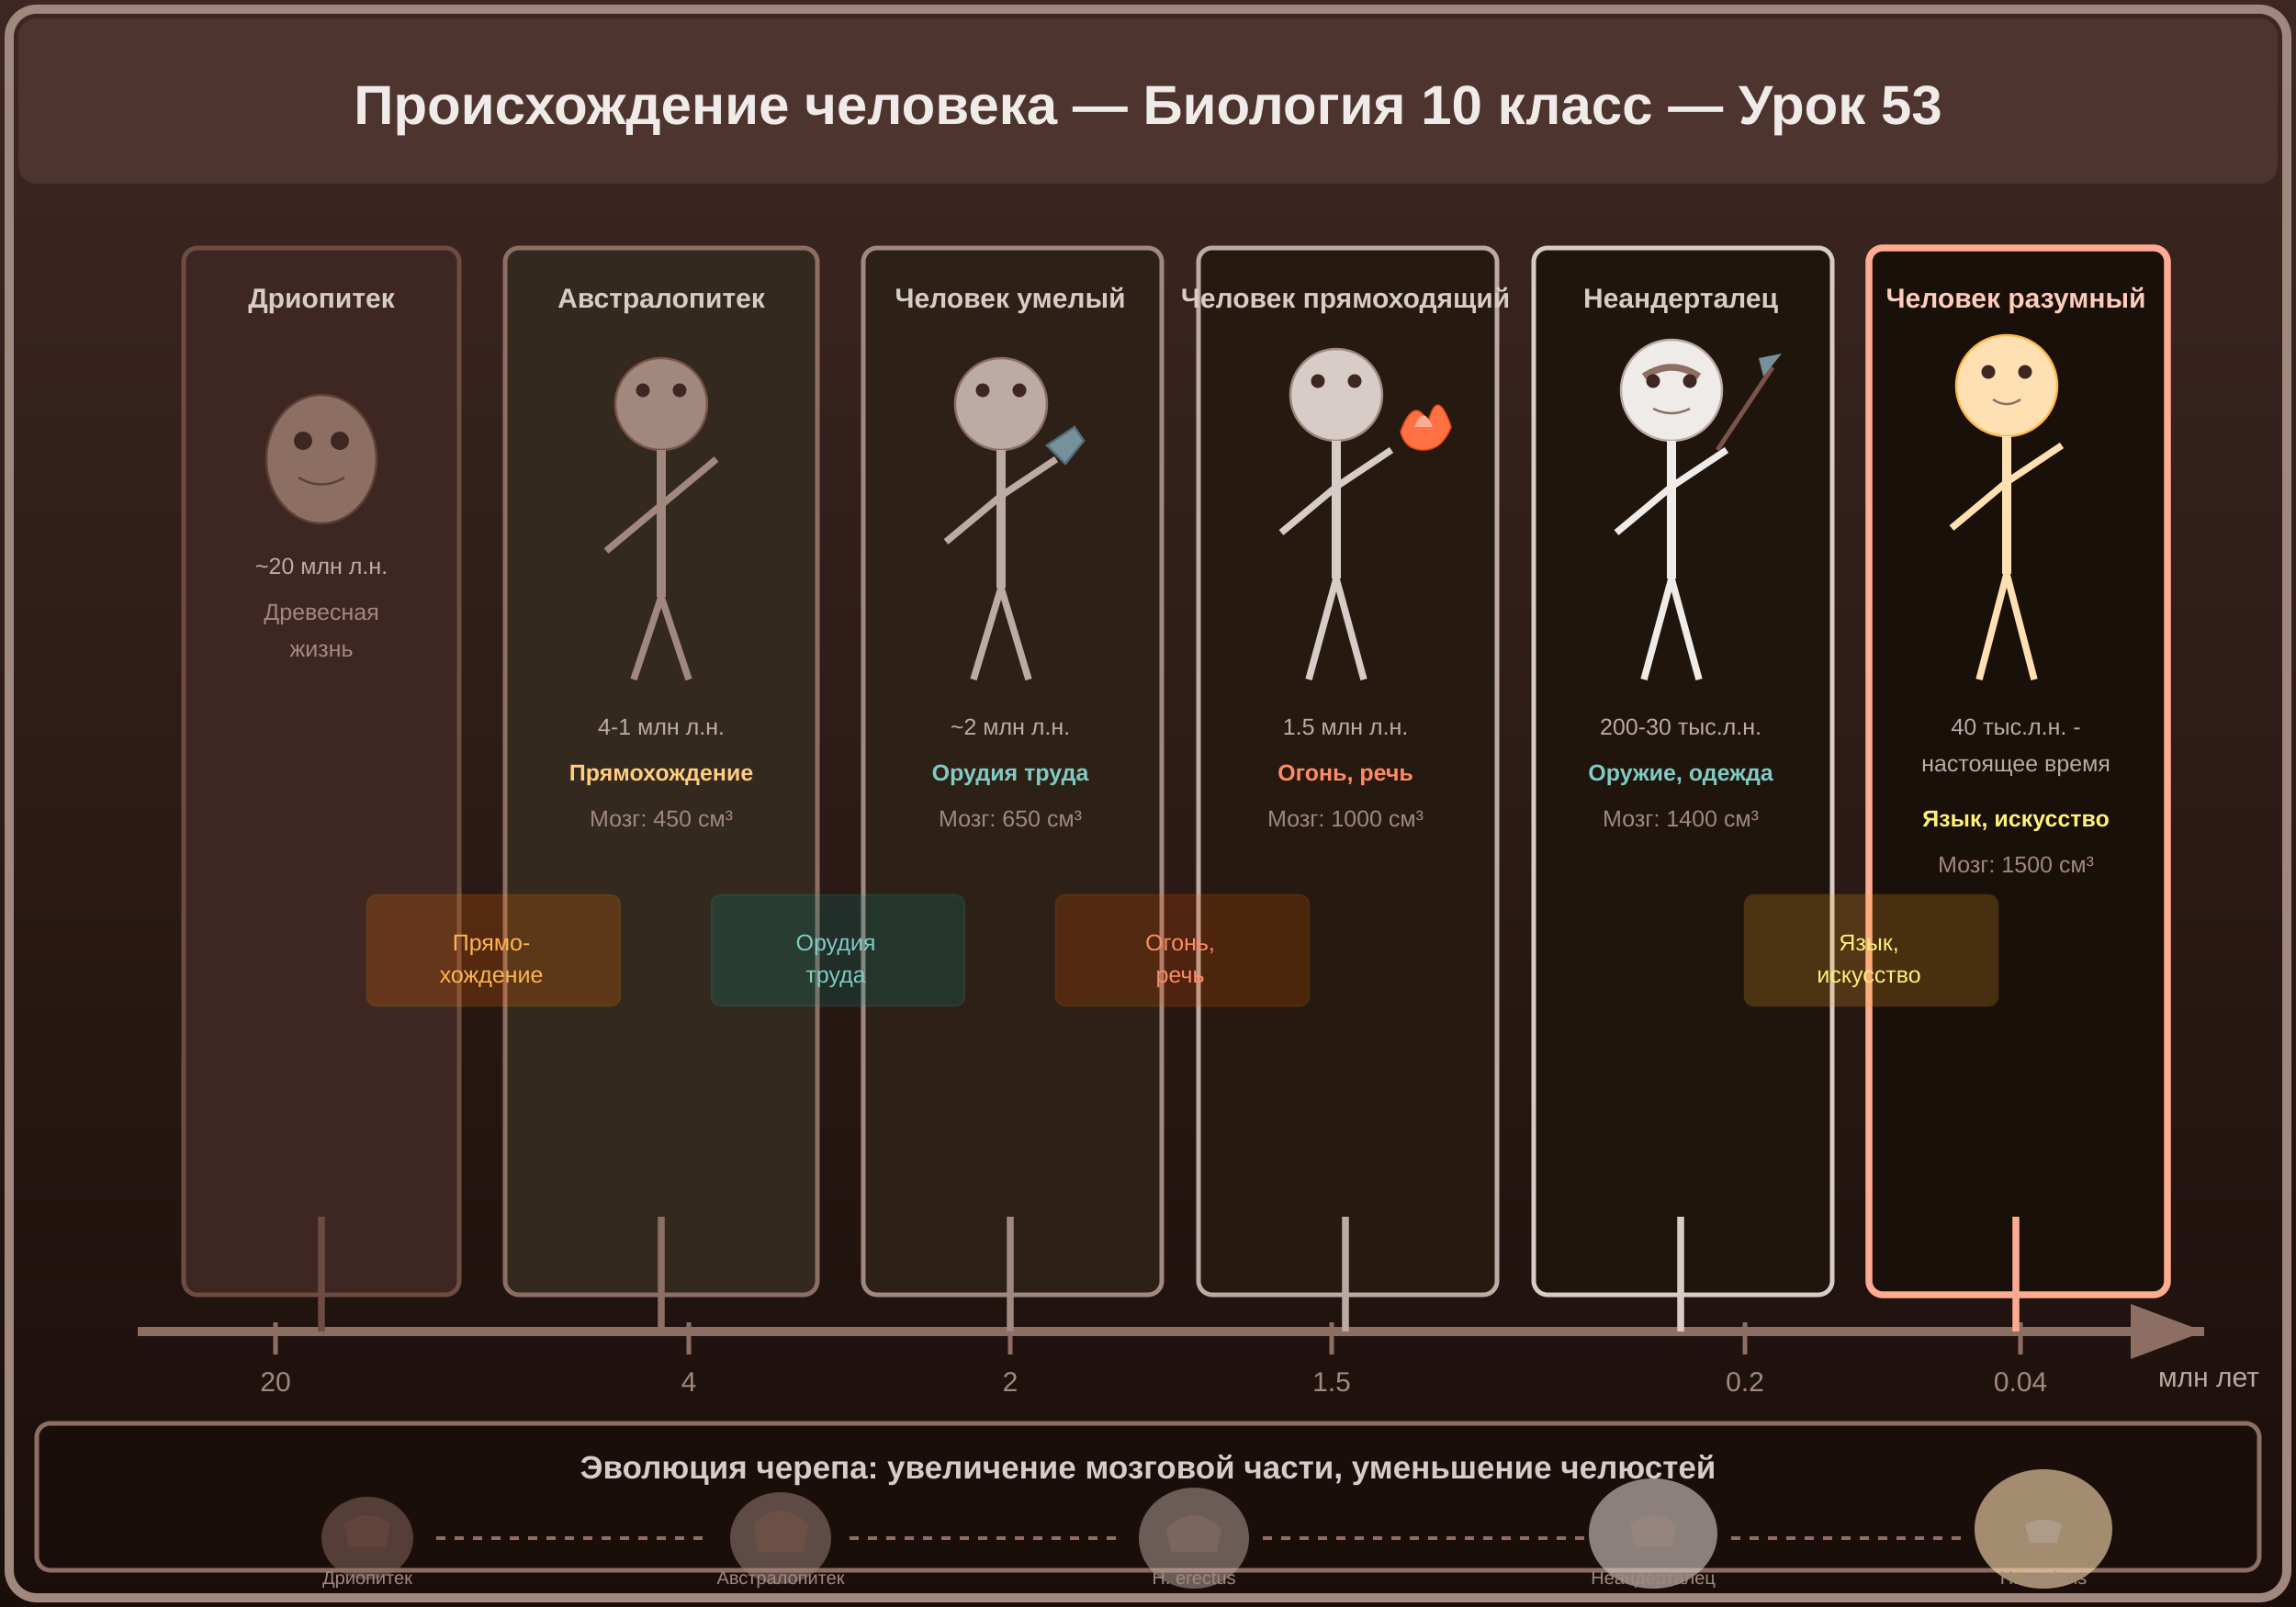
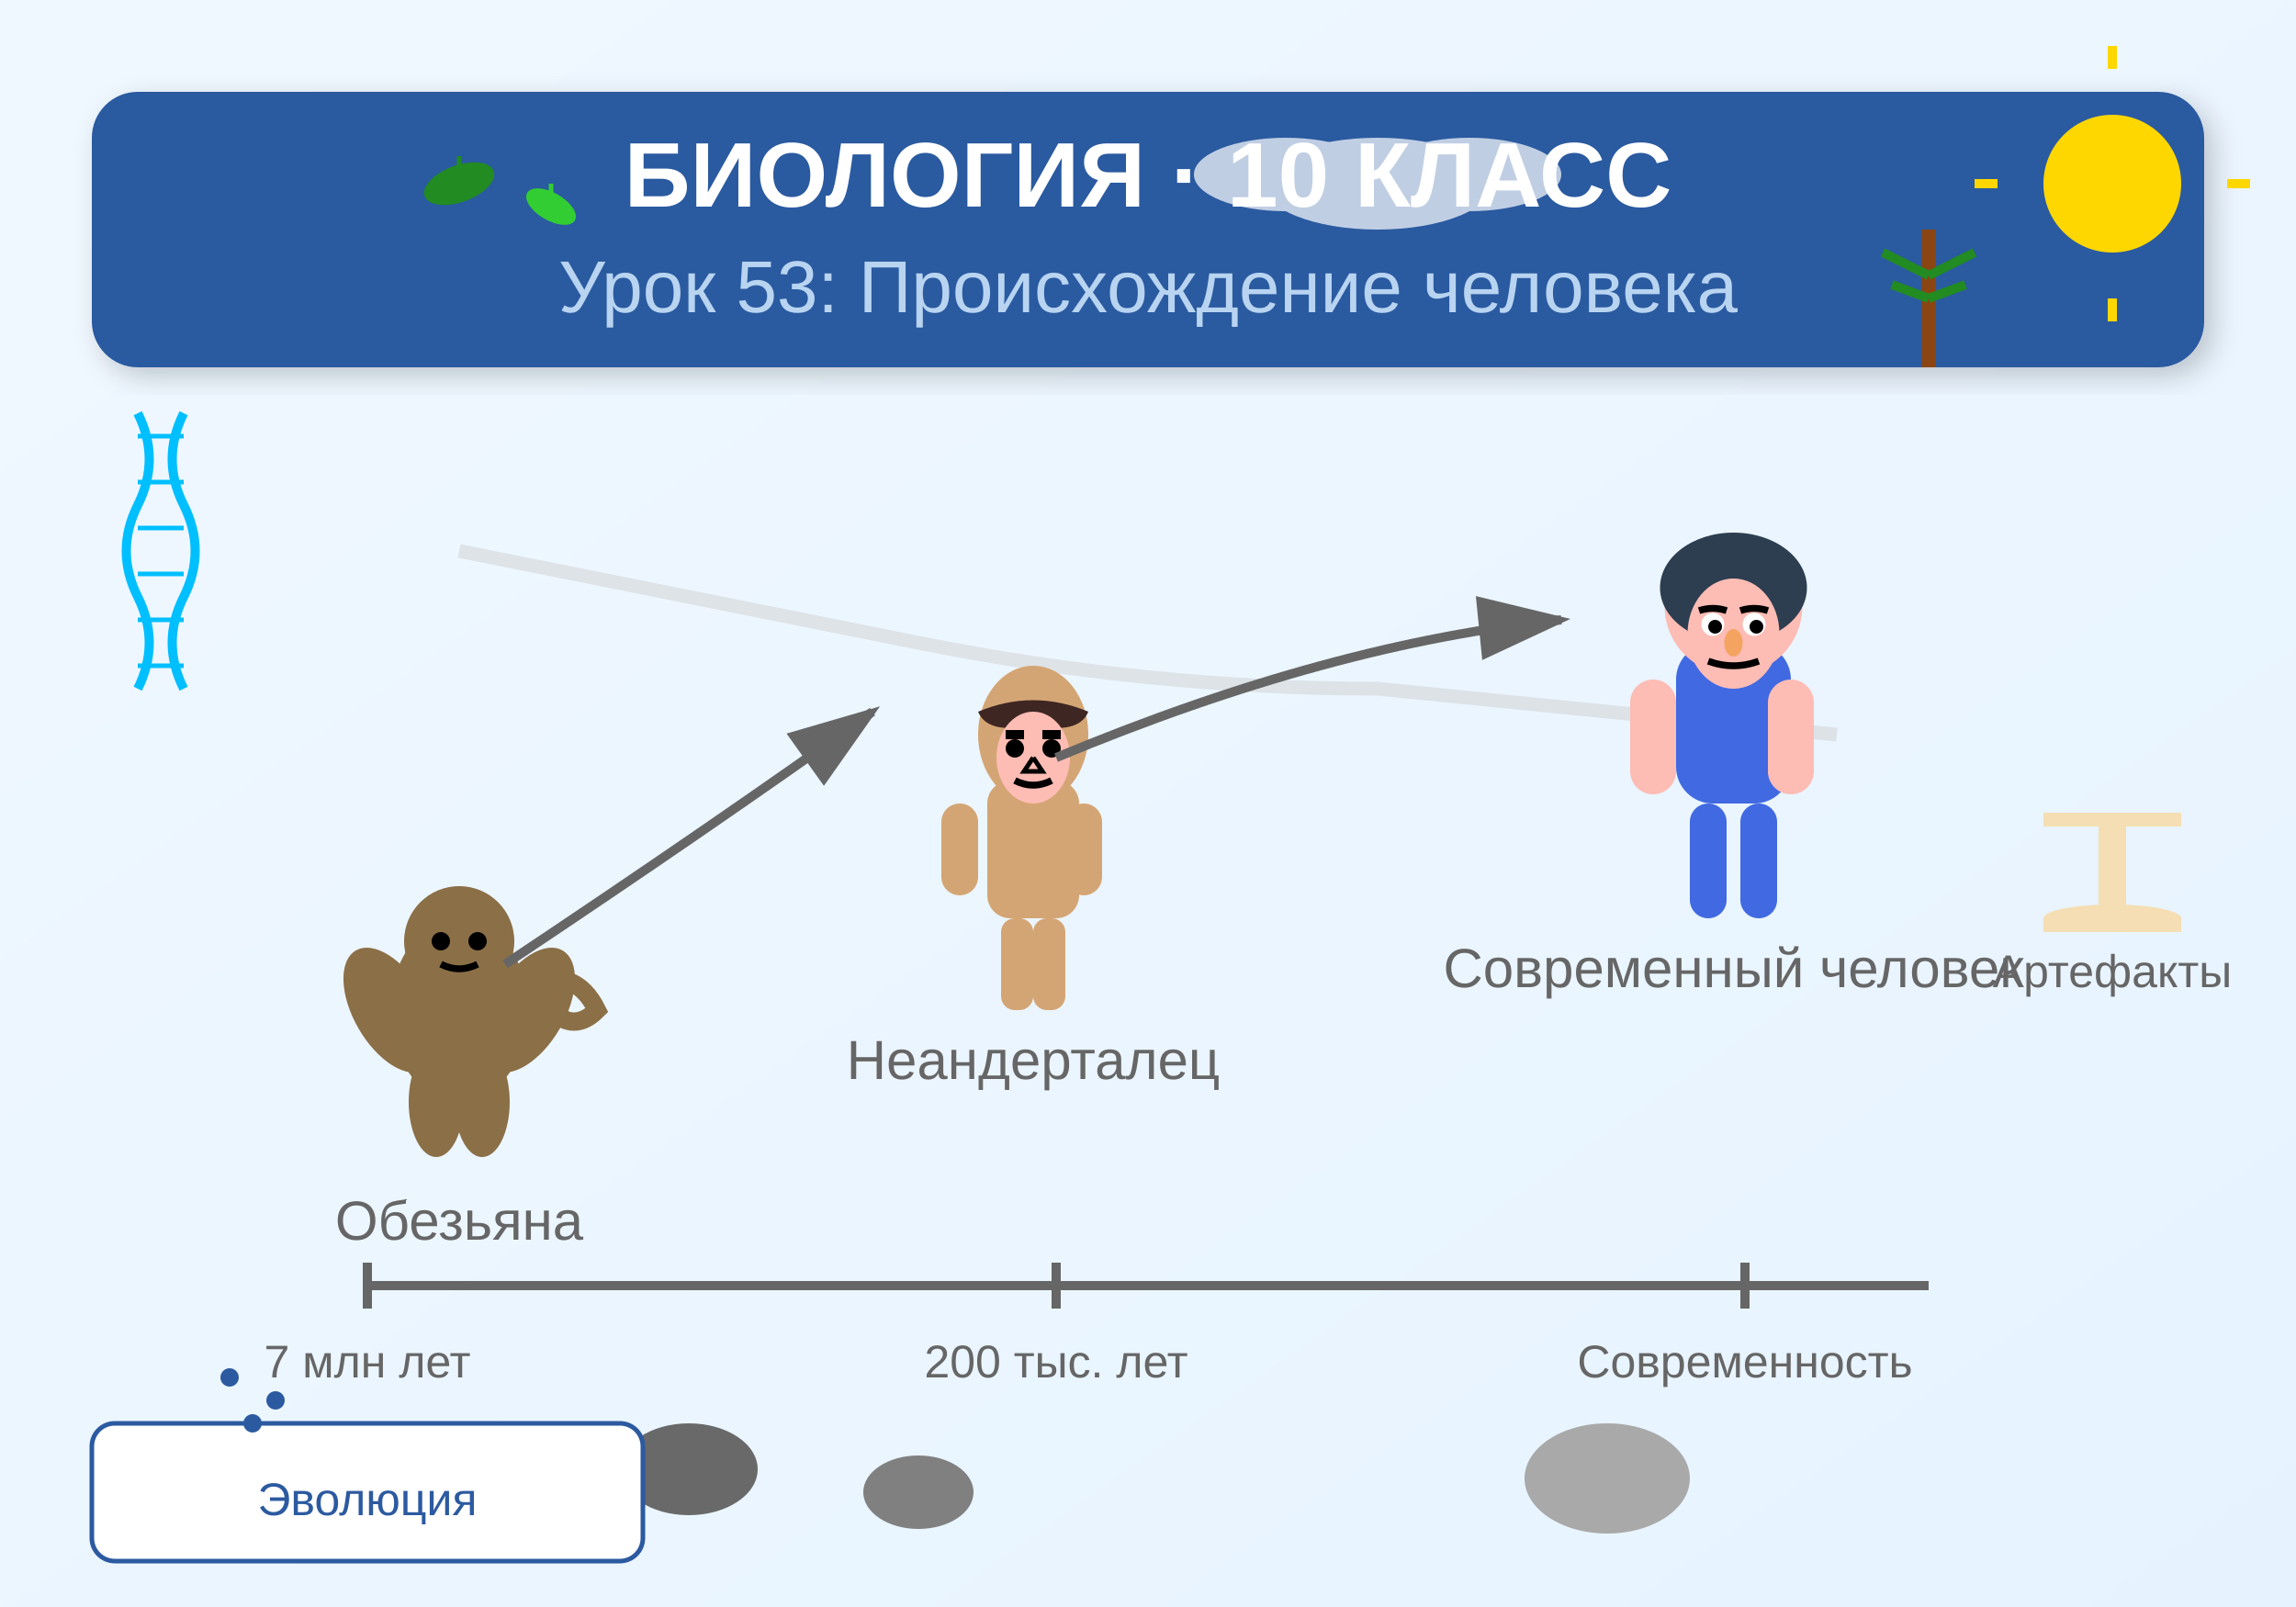
<svg xmlns="http://www.w3.org/2000/svg" viewBox="0 0 500 350">
  <defs>
-     <linearGradient id="bg53" x1="0" y1="0" x2="0" y2="1">
-       <stop offset="0%" stop-color="#3e2723" />
-       <stop offset="100%" stop-color="#1a0e0a" />
+     <linearGradient id="bgGrad" x1="0%" y1="0%" x2="100%" y2="100%">
+       <stop offset="0%" style="stop-color:#f0f8ff;stop-opacity:1" />
+       <stop offset="100%" style="stop-color:#e6f3ff;stop-opacity:1" />
    </linearGradient>
+     <filter id="shadow">
+       <feDropShadow dx="2" dy="2" stdDeviation="3" flood-opacity="0.2" />
+     </filter>
+     <pattern id="texture" patternUnits="userSpaceOnUse" width="4" height="4">
+       <rect width="4" height="4" fill="#f5f5f5" />
+       <circle cx="2" cy="2" r="0.5" fill="#e0e0e0" />
+     </pattern>
  </defs>
-   <rect width="500" height="350" fill="url(#bg53)" />
-   <rect x="2" y="2" width="496" height="346" fill="none" stroke="#a1887f" stroke-width="2" rx="6" />
-   <rect x="4" y="4" width="492" height="36" fill="#4e342e" rx="4" />
-   <text x="250" y="27" text-anchor="middle" fill="#efebe9" font-size="12" font-weight="bold" font-family="Arial">Происхождение человека — Биология 10 класс — Урок 53</text>
-   <line x1="30" y1="290" x2="480" y2="290" stroke="#8d6e63" stroke-width="2" marker-end="url(#arr53)" />
+   <rect width="500" height="350" fill="url(#bgGrad)" />
+   <rect x="20" y="20" width="460" height="60" rx="10" fill="#2c5aa0" filter="url(#shadow)" />
+   <text x="250" y="45" text-anchor="middle" font-family="Arial, sans-serif" font-size="20" font-weight="bold" fill="white">БИОЛОГИЯ · 10 КЛАСС</text>
+   <text x="250" y="68" text-anchor="middle" font-family="Arial, sans-serif" font-size="16" fill="#b8d4f1">Урок 53: Происхождение человека</text>
+   <path d="M 100 120 Q 150 130 200 140 T 300 150 Q 350 155 400 160" stroke="#d0d0d0" stroke-width="3" fill="none" opacity="0.5" />
+   <g transform="translate(80, 200)">
+     <ellipse cx="20" cy="20" rx="15" ry="20" fill="#8b6f47" />
+     <circle cx="20" cy="5" r="12" fill="#8b6f47" />
+     <circle cx="16" cy="5" r="2" fill="black" />
+     <circle cx="24" cy="5" r="2" fill="black" />
+     <path d="M 16 10 Q 20 12 24 10" stroke="black" stroke-width="1.5" fill="none" />
+     <ellipse cx="5" cy="20" rx="8" ry="15" fill="#8b6f47" transform="rotate(-30 5 20)" />
+     <ellipse cx="35" cy="20" rx="8" ry="15" fill="#8b6f47" transform="rotate(30 35 20)" />
+     <ellipse cx="15" cy="40" rx="6" ry="12" fill="#8b6f47" />
+     <ellipse cx="25" cy="40" rx="6" ry="12" fill="#8b6f47" />
+     <path d="M 35 15 Q 45 10 50 20 Q 45 25 40 20" stroke="#8b6f47" stroke-width="4" fill="none" />
+     <text x="20" y="70" text-anchor="middle" font-family="Arial" font-size="12" fill="#666">Обезьяна</text>
+   </g>
+   <g transform="translate(200, 150)">
+     <rect x="15" y="20" width="20" height="30" rx="5" fill="#d4a574" />
+     <ellipse cx="25" cy="10" rx="12" ry="15" fill="#d4a574" />
+     <path d="M 13 5 Q 25 0 37 5 Q 35 10 25 8 Q 15 10 13 5" fill="#3e2723" />
+     <ellipse cx="25" cy="15" rx="8" ry="10" fill="#fdbcb4" />
+     <circle cx="21" cy="13" r="2" fill="black" />
+     <circle cx="29" cy="13" r="2" fill="black" />
+     <path d="M 19 10 L 23 10" stroke="black" stroke-width="2" />
+     <path d="M 27 10 L 31 10" stroke="black" stroke-width="2" />
+     <path d="M 25 15 L 23 18 L 25 18 L 27 18 L 25 15" fill="none" stroke="black" stroke-width="1" />
+     <path d="M 21 20 Q 25 22 29 20" stroke="black" stroke-width="1.5" fill="none" />
+     <rect x="5" y="25" width="8" height="20" rx="4" fill="#d4a574" />
+     <rect x="32" y="25" width="8" height="20" rx="4" fill="#d4a574" />
+     <rect x="18" y="50" width="7" height="20" rx="3" fill="#d4a574" />
+     <rect x="25" y="50" width="7" height="20" rx="3" fill="#d4a574" />
+     <text x="25" y="85" text-anchor="middle" font-family="Arial" font-size="12" fill="#666">Неандерталец</text>
+   </g>
+   <g transform="translate(350, 120)">
+     <rect x="15" y="20" width="25" height="35" rx="8" fill="#4169e1" />
+     <circle cx="27.5" cy="12" r="15" fill="#fdbcb4" />
+     <ellipse cx="27.5" cy="8" rx="16" ry="12" fill="#2c3e50" />
+     <ellipse cx="27.5" cy="18" rx="10" ry="12" fill="#fdbcb4" />
+     <circle cx="23" cy="16" r="2.5" fill="white" />
+     <circle cx="32" cy="16" r="2.5" fill="white" />
+     <circle cx="23.5" cy="16.5" r="1.5" fill="black" />
+     <circle cx="32.5" cy="16.5" r="1.5" fill="black" />
+     <path d="M 20 13 Q 23 12 26 13" stroke="black" stroke-width="1.5" fill="none" />
+     <path d="M 29 13 Q 32 12 35 13" stroke="black" stroke-width="1.5" fill="none" />
+     <ellipse cx="27.5" cy="20" rx="2" ry="3" fill="#f4a460" />
+     <path d="M 22 24 Q 27.5 26 33 24" stroke="black" stroke-width="1.5" fill="none" />
+     <rect x="5" y="28" width="10" height="25" rx="5" fill="#fdbcb4" />
+     <rect x="35" y="28" width="10" height="25" rx="5" fill="#fdbcb4" />
+     <rect x="18" y="55" width="8" height="25" rx="4" fill="#4169e1" />
+     <rect x="29" y="55" width="8" height="25" rx="4" fill="#4169e1" />
+     <text x="27.5" y="95" text-anchor="middle" font-family="Arial" font-size="12" fill="#666">Современный человек</text>
+   </g>
  <defs>
-     <marker id="arr53" markerWidth="8" markerHeight="6" refX="8" refY="3" orient="auto">
-       <path d="M0,0 L8,3 L0,6 Z" fill="#8d6e63" />
+     <marker id="arrowhead" markerWidth="10" markerHeight="7" refX="9" refY="3.5" orient="auto">
+       <polygon points="0 0, 10 3.5, 0 7" fill="#666" />
    </marker>
  </defs>
-   <text x="470" y="302" fill="#bcaaa4" font-size="6" font-family="Arial">млн лет</text>
-   <line x1="60" y1="288" x2="60" y2="295" stroke="#8d6e63" stroke-width="1" />
-   <text x="60" y="303" text-anchor="middle" fill="#a1887f" font-size="6" font-family="Arial">20</text>
-   <line x1="150" y1="288" x2="150" y2="295" stroke="#8d6e63" stroke-width="1" />
-   <text x="150" y="303" text-anchor="middle" fill="#a1887f" font-size="6" font-family="Arial">4</text>
-   <line x1="220" y1="288" x2="220" y2="295" stroke="#8d6e63" stroke-width="1" />
-   <text x="220" y="303" text-anchor="middle" fill="#a1887f" font-size="6" font-family="Arial">2</text>
-   <line x1="290" y1="288" x2="290" y2="295" stroke="#8d6e63" stroke-width="1" />
-   <text x="290" y="303" text-anchor="middle" fill="#a1887f" font-size="6" font-family="Arial">1.5</text>
-   <line x1="380" y1="288" x2="380" y2="295" stroke="#8d6e63" stroke-width="1" />
-   <text x="380" y="303" text-anchor="middle" fill="#a1887f" font-size="6" font-family="Arial">0.2</text>
-   <line x1="440" y1="288" x2="440" y2="295" stroke="#8d6e63" stroke-width="1" />
-   <text x="440" y="303" text-anchor="middle" fill="#a1887f" font-size="6" font-family="Arial">0.04</text>
-   <rect x="40" y="54" width="60" height="228" fill="#3e2723" stroke="#6d4c41" stroke-width="1" rx="3" />
-   <text x="70" y="67" text-anchor="middle" fill="#d7ccc8" font-size="6" font-weight="bold" font-family="Arial">Дриопитек</text>
-   <ellipse cx="70" cy="100" rx="12" ry="14" fill="#8d6e63" stroke="#5d4037" stroke-width="0.5" />
-   <circle cx="66" cy="96" r="2" fill="#3e2723" />
-   <circle cx="74" cy="96" r="2" fill="#3e2723" />
-   <path d="M65,104 Q70,107 75,104" stroke="#5d4037" stroke-width="0.5" fill="none" />
-   <text x="70" y="125" text-anchor="middle" fill="#bcaaa4" font-size="5" font-family="Arial">~20 млн л.н.</text>
-   <text x="70" y="135" text-anchor="middle" fill="#a1887f" font-size="5" font-family="Arial">Древесная</text>
-   <text x="70" y="143" text-anchor="middle" fill="#a1887f" font-size="5" font-family="Arial">жизнь</text>
-   <line x1="70" y1="265" x2="70" y2="290" stroke="#6d4c41" stroke-width="1.5" />
-   <rect x="110" y="54" width="68" height="228" fill="#33291e" stroke="#8d6e63" stroke-width="1" rx="3" />
-   <text x="144" y="67" text-anchor="middle" fill="#d7ccc8" font-size="6" font-weight="bold" font-family="Arial">Австралопитек</text>
-   <circle cx="144" cy="88" r="10" fill="#a1887f" stroke="#795548" stroke-width="0.5" />
-   <circle cx="140" cy="85" r="1.5" fill="#3e2723" />
-   <circle cx="148" cy="85" r="1.5" fill="#3e2723" />
-   <line x1="144" y1="98" x2="144" y2="130" stroke="#a1887f" stroke-width="2" />
-   <line x1="144" y1="110" x2="132" y2="120" stroke="#a1887f" stroke-width="1.5" />
-   <line x1="144" y1="110" x2="156" y2="100" stroke="#a1887f" stroke-width="1.5" />
-   <line x1="144" y1="130" x2="138" y2="148" stroke="#a1887f" stroke-width="1.5" />
-   <line x1="144" y1="130" x2="150" y2="148" stroke="#a1887f" stroke-width="1.5" />
-   <text x="144" y="160" text-anchor="middle" fill="#bcaaa4" font-size="5" font-family="Arial">4-1 млн л.н.</text>
-   <text x="144" y="170" text-anchor="middle" fill="#ffcc80" font-size="5" font-weight="bold" font-family="Arial">Прямохождение</text>
-   <text x="144" y="180" text-anchor="middle" fill="#a1887f" font-size="5" font-family="Arial">Мозг: 450 см³</text>
-   <line x1="144" y1="265" x2="144" y2="290" stroke="#8d6e63" stroke-width="1.5" />
-   <rect x="188" y="54" width="65" height="228" fill="#2d2117" stroke="#a1887f" stroke-width="1" rx="3" />
-   <text x="220" y="67" text-anchor="middle" fill="#d7ccc8" font-size="6" font-weight="bold" font-family="Arial">Человек умелый</text>
-   <circle cx="218" cy="88" r="10" fill="#bcaaa4" stroke="#8d6e63" stroke-width="0.5" />
-   <circle cx="214" cy="85" r="1.5" fill="#3e2723" />
-   <circle cx="222" cy="85" r="1.5" fill="#3e2723" />
-   <line x1="218" y1="98" x2="218" y2="128" stroke="#bcaaa4" stroke-width="2" />
-   <line x1="218" y1="108" x2="206" y2="118" stroke="#bcaaa4" stroke-width="1.5" />
-   <line x1="218" y1="108" x2="230" y2="100" stroke="#bcaaa4" stroke-width="1.5" />
-   <path d="M228,97 L234,93 L236,96 L232,101 Z" fill="#78909c" stroke="#546e7a" stroke-width="0.5" />
-   <line x1="218" y1="128" x2="212" y2="148" stroke="#bcaaa4" stroke-width="1.5" />
-   <line x1="218" y1="128" x2="224" y2="148" stroke="#bcaaa4" stroke-width="1.5" />
-   <text x="220" y="160" text-anchor="middle" fill="#bcaaa4" font-size="5" font-family="Arial">~2 млн л.н.</text>
-   <text x="220" y="170" text-anchor="middle" fill="#80cbc4" font-size="5" font-weight="bold" font-family="Arial">Орудия труда</text>
-   <text x="220" y="180" text-anchor="middle" fill="#a1887f" font-size="5" font-family="Arial">Мозг: 650 см³</text>
-   <line x1="220" y1="265" x2="220" y2="290" stroke="#a1887f" stroke-width="1.5" />
-   <rect x="261" y="54" width="65" height="228" fill="#261a10" stroke="#bcaaa4" stroke-width="1" rx="3" />
-   <text x="293" y="67" text-anchor="middle" fill="#d7ccc8" font-size="6" font-weight="bold" font-family="Arial">Человек прямоходящий</text>
-   <circle cx="291" cy="86" r="10" fill="#d7ccc8" stroke="#a1887f" stroke-width="0.5" />
-   <circle cx="287" cy="83" r="1.5" fill="#3e2723" />
-   <circle cx="295" cy="83" r="1.5" fill="#3e2723" />
-   <line x1="291" y1="96" x2="291" y2="126" stroke="#d7ccc8" stroke-width="2" />
-   <line x1="291" y1="106" x2="279" y2="116" stroke="#d7ccc8" stroke-width="1.5" />
-   <line x1="291" y1="106" x2="303" y2="98" stroke="#d7ccc8" stroke-width="1.5" />
-   <line x1="291" y1="126" x2="285" y2="148" stroke="#d7ccc8" stroke-width="1.5" />
-   <line x1="291" y1="126" x2="297" y2="148" stroke="#d7ccc8" stroke-width="1.5" />
-   <path d="M305,94 Q308,86 311,92 Q313,84 316,93 Q314,98 310,98 Q306,98 305,94 Z" fill="#ff7043" stroke="#e64a19" stroke-width="0.3" />
-   <path d="M308,93 Q310,88 312,93" fill="#ffab91" stroke="none" />
-   <text x="293" y="160" text-anchor="middle" fill="#bcaaa4" font-size="5" font-family="Arial">1.5 млн л.н.</text>
-   <text x="293" y="170" text-anchor="middle" fill="#ff8a65" font-size="5" font-weight="bold" font-family="Arial">Огонь, речь</text>
-   <text x="293" y="180" text-anchor="middle" fill="#a1887f" font-size="5" font-family="Arial">Мозг: 1000 см³</text>
-   <line x1="293" y1="265" x2="293" y2="290" stroke="#bcaaa4" stroke-width="1.5" />
-   <rect x="334" y="54" width="65" height="228" fill="#1f150d" stroke="#d7ccc8" stroke-width="1" rx="3" />
-   <text x="366" y="67" text-anchor="middle" fill="#d7ccc8" font-size="6" font-weight="bold" font-family="Arial">Неандерталец</text>
-   <circle cx="364" cy="85" r="11" fill="#efebe9" stroke="#bcaaa4" stroke-width="0.5" />
-   <path d="M358,82 Q364,78 370,82" stroke="#8d6e63" stroke-width="1.5" fill="none" />
-   <circle cx="360" cy="83" r="1.5" fill="#3e2723" />
-   <circle cx="368" cy="83" r="1.5" fill="#3e2723" />
-   <path d="M360,89 Q364,91 368,89" stroke="#8d6e63" stroke-width="0.5" fill="none" />
-   <line x1="364" y1="96" x2="364" y2="126" stroke="#efebe9" stroke-width="2" />
-   <line x1="364" y1="106" x2="352" y2="116" stroke="#efebe9" stroke-width="1.5" />
-   <line x1="364" y1="106" x2="376" y2="98" stroke="#efebe9" stroke-width="1.5" />
-   <line x1="374" y1="98" x2="386" y2="80" stroke="#795548" stroke-width="1" />
-   <path d="M384,82 L388,77 L383,78 Z" fill="#78909c" />
-   <line x1="364" y1="126" x2="358" y2="148" stroke="#efebe9" stroke-width="1.5" />
-   <line x1="364" y1="126" x2="370" y2="148" stroke="#efebe9" stroke-width="1.5" />
-   <text x="366" y="160" text-anchor="middle" fill="#bcaaa4" font-size="5" font-family="Arial">200-30 тыс.л.н.</text>
-   <text x="366" y="170" text-anchor="middle" fill="#80cbc4" font-size="5" font-weight="bold" font-family="Arial">Оружие, одежда</text>
-   <text x="366" y="180" text-anchor="middle" fill="#a1887f" font-size="5" font-family="Arial">Мозг: 1400 см³</text>
-   <line x1="366" y1="265" x2="366" y2="290" stroke="#d7ccc8" stroke-width="1.5" />
-   <rect x="407" y="54" width="65" height="228" fill="#1a100a" stroke="#ffab91" stroke-width="1.5" rx="3" />
-   <text x="439" y="67" text-anchor="middle" fill="#ffccbc" font-size="6" font-weight="bold" font-family="Arial">Человек разумный</text>
-   <circle cx="437" cy="84" r="11" fill="#ffe0b2" stroke="#ffb74d" stroke-width="0.5" />
-   <circle cx="433" cy="81" r="1.5" fill="#3e2723" />
-   <circle cx="441" cy="81" r="1.5" fill="#3e2723" />
-   <path d="M434,87 Q437,89 440,87" stroke="#8d6e63" stroke-width="0.5" fill="none" />
-   <line x1="437" y1="95" x2="437" y2="125" stroke="#ffe0b2" stroke-width="2" />
-   <line x1="437" y1="105" x2="425" y2="115" stroke="#ffe0b2" stroke-width="1.5" />
-   <line x1="437" y1="105" x2="449" y2="97" stroke="#ffe0b2" stroke-width="1.5" />
-   <line x1="437" y1="125" x2="431" y2="148" stroke="#ffe0b2" stroke-width="1.5" />
-   <line x1="437" y1="125" x2="443" y2="148" stroke="#ffe0b2" stroke-width="1.5" />
-   <text x="439" y="160" text-anchor="middle" fill="#bcaaa4" font-size="5" font-family="Arial">40 тыс.л.н. -</text>
-   <text x="439" y="168" text-anchor="middle" fill="#bcaaa4" font-size="5" font-family="Arial">настоящее время</text>
-   <text x="439" y="180" text-anchor="middle" fill="#fff176" font-size="5" font-weight="bold" font-family="Arial">Язык, искусство</text>
-   <text x="439" y="190" text-anchor="middle" fill="#a1887f" font-size="5" font-family="Arial">Мозг: 1500 см³</text>
-   <line x1="439" y1="265" x2="439" y2="290" stroke="#ffab91" stroke-width="1.5" />
-   <rect x="8" y="310" width="484" height="32" fill="#1a0e0a" stroke="#8d6e63" stroke-width="1" rx="3" />
-   <text x="250" y="322" text-anchor="middle" fill="#d7ccc8" font-size="7" font-weight="bold" font-family="Arial">Эволюция черепа: увеличение мозговой части, уменьшение челюстей</text>
-   <ellipse cx="80" cy="335" rx="10" ry="9" fill="#8d6e63" opacity="0.5" />
-   <path d="M75,332 Q80,328 85,332 L84,337 L76,337 Z" fill="#6d4c41" opacity="0.5" />
-   <text x="80" y="345" text-anchor="middle" fill="#a1887f" font-size="4" font-family="Arial">Дриопитек</text>
-   <ellipse cx="170" cy="335" rx="11" ry="10" fill="#a1887f" opacity="0.5" />
-   <path d="M164,332 Q170,326 176,332 L175,338 L165,338 Z" fill="#795548" opacity="0.5" />
-   <text x="170" y="345" text-anchor="middle" fill="#a1887f" font-size="4" font-family="Arial">Австралопитек</text>
-   <ellipse cx="260" cy="335" rx="12" ry="11" fill="#bcaaa4" opacity="0.5" />
-   <path d="M254,333 Q260,327 266,333 L265,338 L255,338 Z" fill="#8d6e63" opacity="0.5" />
-   <text x="260" y="345" text-anchor="middle" fill="#a1887f" font-size="4" font-family="Arial">H. erectus</text>
-   <ellipse cx="360" cy="334" rx="14" ry="12" fill="#d7ccc8" opacity="0.6" />
-   <path d="M355,332 Q360,328 365,332 L364,337 L356,337 Z" fill="#a1887f" opacity="0.5" />
-   <text x="360" y="345" text-anchor="middle" fill="#a1887f" font-size="4" font-family="Arial">Неандерталец</text>
-   <ellipse cx="445" cy="333" rx="15" ry="13" fill="#ffe0b2" opacity="0.6" />
-   <path d="M441,332 Q445,330 449,332 L448,336 L442,336 Z" fill="#bcaaa4" opacity="0.5" />
-   <text x="445" y="345" text-anchor="middle" fill="#a1887f" font-size="4" font-family="Arial">H. sapiens</text>
-   <line x1="95" y1="335" x2="155" y2="335" stroke="#8d6e63" stroke-width="0.8" stroke-dasharray="2,2" />
-   <line x1="185" y1="335" x2="245" y2="335" stroke="#8d6e63" stroke-width="0.8" stroke-dasharray="2,2" />
-   <line x1="275" y1="335" x2="345" y2="335" stroke="#8d6e63" stroke-width="0.8" stroke-dasharray="2,2" />
-   <line x1="377" y1="335" x2="428" y2="335" stroke="#8d6e63" stroke-width="0.8" stroke-dasharray="2,2" />
-   <rect x="80" y="195" width="55" height="24" fill="#ff6f00" opacity="0.2" stroke="#ff8f00" stroke-width="0.5" rx="2" />
-   <text x="107" y="207" text-anchor="middle" fill="#ffb74d" font-size="5" font-family="Arial">Прямо-</text>
-   <text x="107" y="214" text-anchor="middle" fill="#ffb74d" font-size="5" font-family="Arial">хождение</text>
-   <rect x="155" y="195" width="55" height="24" fill="#00897b" opacity="0.2" stroke="#26a69a" stroke-width="0.5" rx="2" />
-   <text x="182" y="207" text-anchor="middle" fill="#80cbc4" font-size="5" font-family="Arial">Орудия</text>
-   <text x="182" y="214" text-anchor="middle" fill="#80cbc4" font-size="5" font-family="Arial">труда</text>
-   <rect x="230" y="195" width="55" height="24" fill="#e65100" opacity="0.2" stroke="#ff6d00" stroke-width="0.5" rx="2" />
-   <text x="257" y="207" text-anchor="middle" fill="#ff8a65" font-size="5" font-family="Arial">Огонь,</text>
-   <text x="257" y="214" text-anchor="middle" fill="#ff8a65" font-size="5" font-family="Arial">речь</text>
-   <rect x="380" y="195" width="55" height="24" fill="#f9a825" opacity="0.2" stroke="#f9a825" stroke-width="0.5" rx="2" />
-   <text x="407" y="207" text-anchor="middle" fill="#fff176" font-size="5" font-family="Arial">Язык,</text>
-   <text x="407" y="214" text-anchor="middle" fill="#fff176" font-size="5" font-family="Arial">искусство</text>
+   <path d="M 110 210 Q 155 180 190 155" stroke="#666" stroke-width="2" fill="none" marker-end="url(#arrowhead)" />
+   <path d="M 230 165 Q 290 140 340 135" stroke="#666" stroke-width="2" fill="none" marker-end="url(#arrowhead)" />
+   <line x1="80" y1="280" x2="420" y2="280" stroke="#666" stroke-width="2" />
+   <g font-family="Arial" font-size="10" fill="#666">
+     <line x1="80" y1="275" x2="80" y2="285" stroke="#666" stroke-width="2" />
+     <text x="80" y="300" text-anchor="middle">7 млн лет</text>
+     <line x1="230" y1="275" x2="230" y2="285" stroke="#666" stroke-width="2" />
+     <text x="230" y="300" text-anchor="middle">200 тыс. лет</text>
+     <line x1="380" y1="275" x2="380" y2="285" stroke="#666" stroke-width="2" />
+     <text x="380" y="300" text-anchor="middle">Современность</text>
+   </g>
+   <g transform="translate(30, 90)">
+     <path d="M 0 0 Q 5 10 0 20 Q -5 30 0 40 Q 5 50 0 60" stroke="#00bfff" stroke-width="2" fill="none" />
+     <path d="M 10 0 Q 5 10 10 20 Q 15 30 10 40 Q 5 50 10 60" stroke="#00bfff" stroke-width="2" fill="none" />
+     <line x1="0" y1="5" x2="10" y2="5" stroke="#00bfff" stroke-width="1" />
+     <line x1="0" y1="15" x2="10" y2="15" stroke="#00bfff" stroke-width="1" />
+     <line x1="0" y1="25" x2="10" y2="25" stroke="#00bfff" stroke-width="1" />
+     <line x1="0" y1="35" x2="10" y2="35" stroke="#00bfff" stroke-width="1" />
+     <line x1="0" y1="45" x2="10" y2="45" stroke="#00bfff" stroke-width="1" />
+     <line x1="0" y1="55" x2="10" y2="55" stroke="#00bfff" stroke-width="1" />
+   </g>
+   <g transform="translate(460, 200)">
+     <ellipse cx="0" cy="0" rx="15" ry="3" fill="#f5deb3" />
+     <rect x="-3" y="-20" width="6" height="20" fill="#f5deb3" />
+     <rect x="-15" y="-23" width="30" height="3" fill="#f5deb3" />
+     <rect x="-15" y="0" width="30" height="3" fill="#f5deb3" />
+     <text x="0" y="15" text-anchor="middle" font-family="Arial" font-size="10" fill="#666">Артефакты</text>
+   </g>
+   <g transform="translate(420, 50)">
+     <line x1="0" y1="30" x2="0" y2="0" stroke="#8b4513" stroke-width="3" />
+     <line x1="0" y1="10" x2="-10" y2="5" stroke="#228b22" stroke-width="2" />
+     <line x1="0" y1="10" x2="10" y2="5" stroke="#228b22" stroke-width="2" />
+     <line x1="0" y1="15" x2="-8" y2="12" stroke="#228b22" stroke-width="2" />
+     <line x1="0" y1="15" x2="8" y2="12" stroke="#228b22" stroke-width="2" />
+   </g>
+   <ellipse cx="150" cy="320" rx="15" ry="10" fill="#696969" />
+   <ellipse cx="200" cy="325" rx="12" ry="8" fill="#808080" />
+   <ellipse cx="350" cy="322" rx="18" ry="12" fill="#a9a9a9" />
+   <g transform="translate(100, 40)">
+     <ellipse cx="0" cy="0" rx="8" ry="4" fill="#228b22" transform="rotate(-20)" />
+     <line x1="0" y1="0" x2="0" y2="-6" stroke="#228b22" stroke-width="1" />
+   </g>
+   <g transform="translate(120, 45)">
+     <ellipse cx="0" cy="0" rx="6" ry="3" fill="#32cd32" transform="rotate(30)" />
+     <line x1="0" y1="0" x2="0" y2="-5" stroke="#32cd32" stroke-width="1" />
+   </g>
+   <circle cx="460" cy="40" r="15" fill="#ffd700" />
+   <g stroke="#ffd700" stroke-width="2">
+     <line x1="460" y1="15" x2="460" y2="10" />
+     <line x1="460" y1="65" x2="460" y2="70" />
+     <line x1="435" y1="40" x2="430" y2="40" />
+     <line x1="485" y1="40" x2="490" y2="40" />
+   </g>
+   <g opacity="0.7">
+     <ellipse cx="300" cy="40" rx="25" ry="10" fill="white" />
+     <ellipse cx="320" cy="38" rx="20" ry="8" fill="white" />
+     <ellipse cx="280" cy="38" rx="20" ry="8" fill="white" />
+   </g>
+   <rect x="20" y="310" width="120" height="30" rx="5" fill="#fff" stroke="#2c5aa0" stroke-width="1" />
+   <text x="80" y="330" text-anchor="middle" font-family="Arial" font-size="10" fill="#2c5aa0">Эволюция</text>
+   <circle cx="50" cy="300" r="2" fill="#2c5aa0" />
+   <circle cx="60" cy="305" r="2" fill="#2c5aa0" />
+   <circle cx="55" cy="310" r="2" fill="#2c5aa0" />
</svg>
